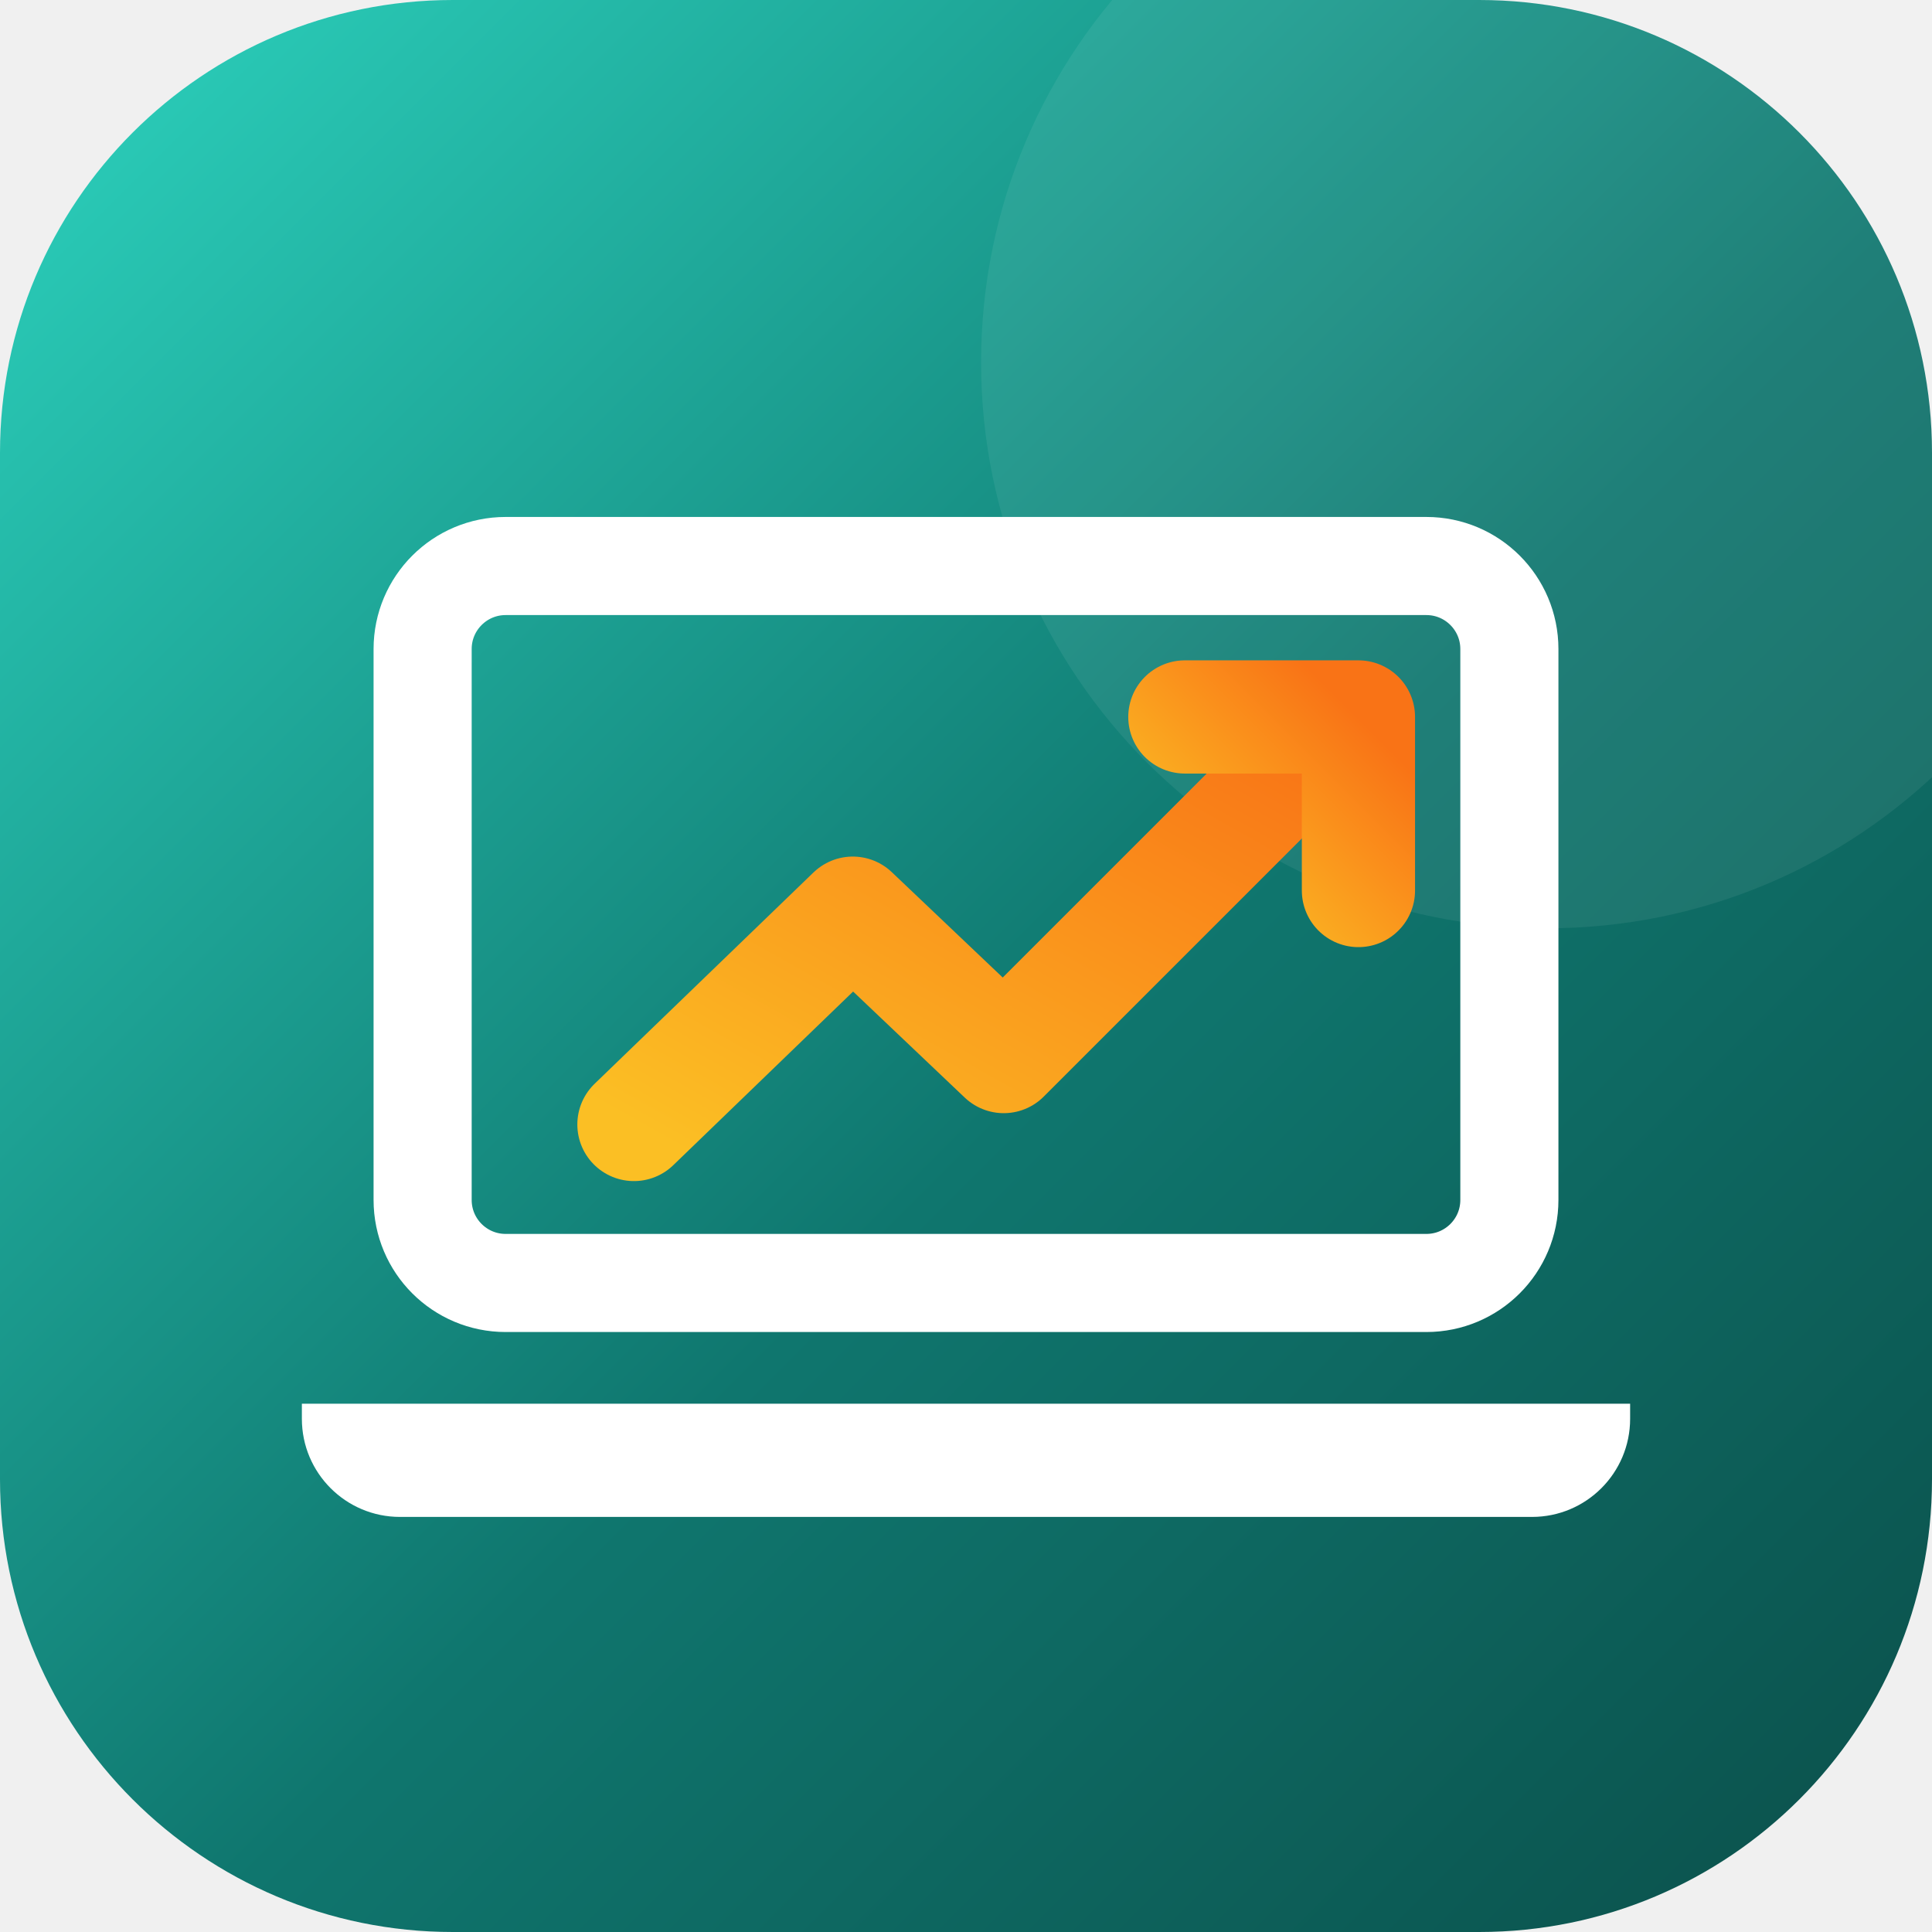
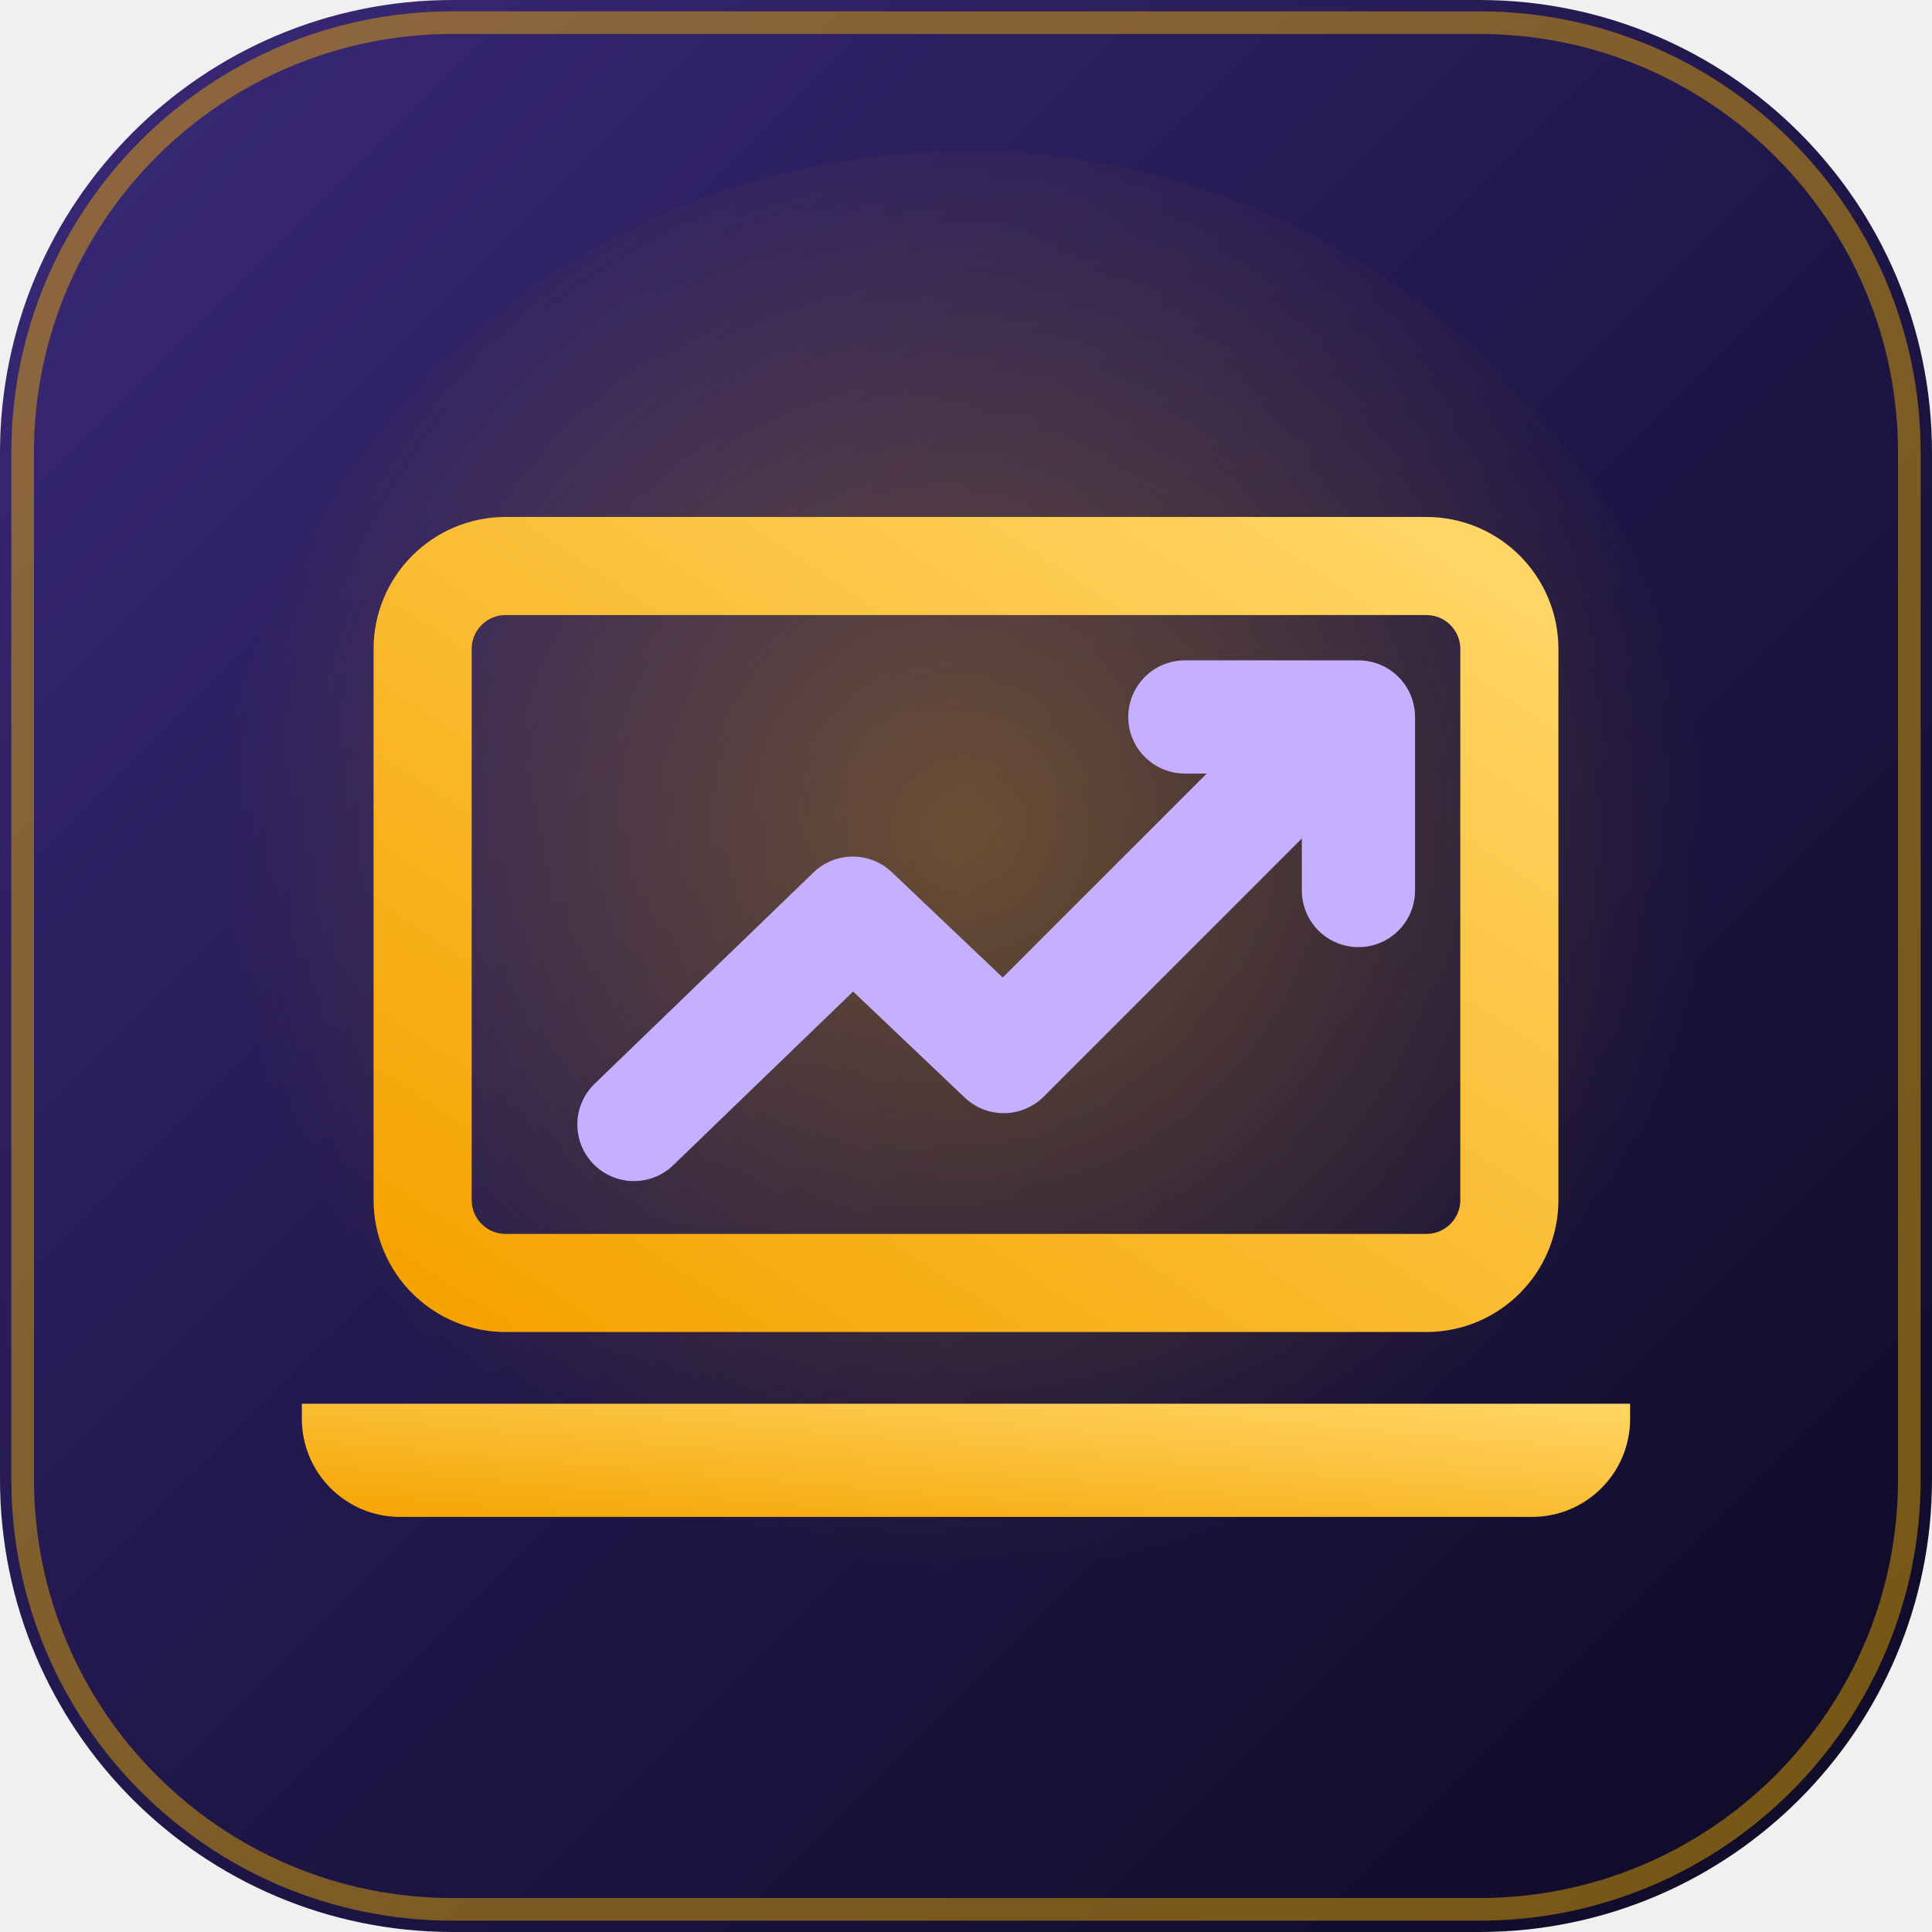
<svg xmlns="http://www.w3.org/2000/svg" viewBox="0 0 512 512">
  <defs>
    <linearGradient id="g" x1="0" y1="0" x2="1" y2="1">
-       <stop offset="0" stop-color="#2dd4bf" />
-       <stop offset=".55" stop-color="#0f766e" />
-       <stop offset="1" stop-color="#0b4f4a" />
+       <stop offset="0" stop-color="#3b2a7a" />
+       <stop offset=".55" stop-color="#1d1545" />
+       <stop offset="1" stop-color="#0e0a24" />
    </linearGradient>
    <linearGradient id="a" x1="0" y1="1" x2="1" y2="0">
-       <stop offset="0" stop-color="#fbbf24" />
-       <stop offset="1" stop-color="#f97316" />
+       <stop offset="0" stop-color="#f5a300" />
+       <stop offset="1" stop-color="#ffd666" />
    </linearGradient>
+     <radialGradient id="h" cx=".5" cy=".45" r=".5">
+       <stop offset="0" stop-color="#f5b301" stop-opacity=".35" />
+       <stop offset="1" stop-color="#f5b301" stop-opacity="0" />
+     </radialGradient>
  </defs>
  <rect width="512" height="512" rx="120" fill="url(#g)" />
-   <circle cx="410" cy="96" r="150" fill="#fff" opacity=".07" />
-   <rect x="112" y="150" width="288" height="190" rx="22" fill="none" stroke="#fff" stroke-width="26" />
-   <path d="M80 372h352a0 0 0 0 1 0 0v4a26 26 0 0 1-26 26H106a26 26 0 0 1-26-26v-4z" fill="#fff" />
-   <path d="M168 298l58-56 40 38 84-84" fill="none" stroke="url(#a)" stroke-width="30" stroke-linecap="round" stroke-linejoin="round" />
-   <path d="M314 190h46v46" fill="none" stroke="url(#a)" stroke-width="30" stroke-linecap="round" stroke-linejoin="round" />
+   <rect x="6" y="6" width="500" height="500" rx="114" fill="none" stroke="#f5b301" stroke-opacity=".45" stroke-width="6" />
+   <circle cx="256" cy="240" r="200" fill="url(#h)" />
+   <rect x="112" y="150" width="288" height="190" rx="22" fill="none" stroke="url(#a)" stroke-width="26" />
+   <path d="M80 372h352v4a26 26 0 0 1-26 26H106a26 26 0 0 1-26-26v-4z" fill="url(#a)" />
+   <path d="M168 298l58-56 40 38 84-84" fill="none" stroke="#c4b0ff" stroke-width="30" stroke-linecap="round" stroke-linejoin="round" />
+   <path d="M314 190h46v46" fill="none" stroke="#c4b0ff" stroke-width="30" stroke-linecap="round" stroke-linejoin="round" />
</svg>
